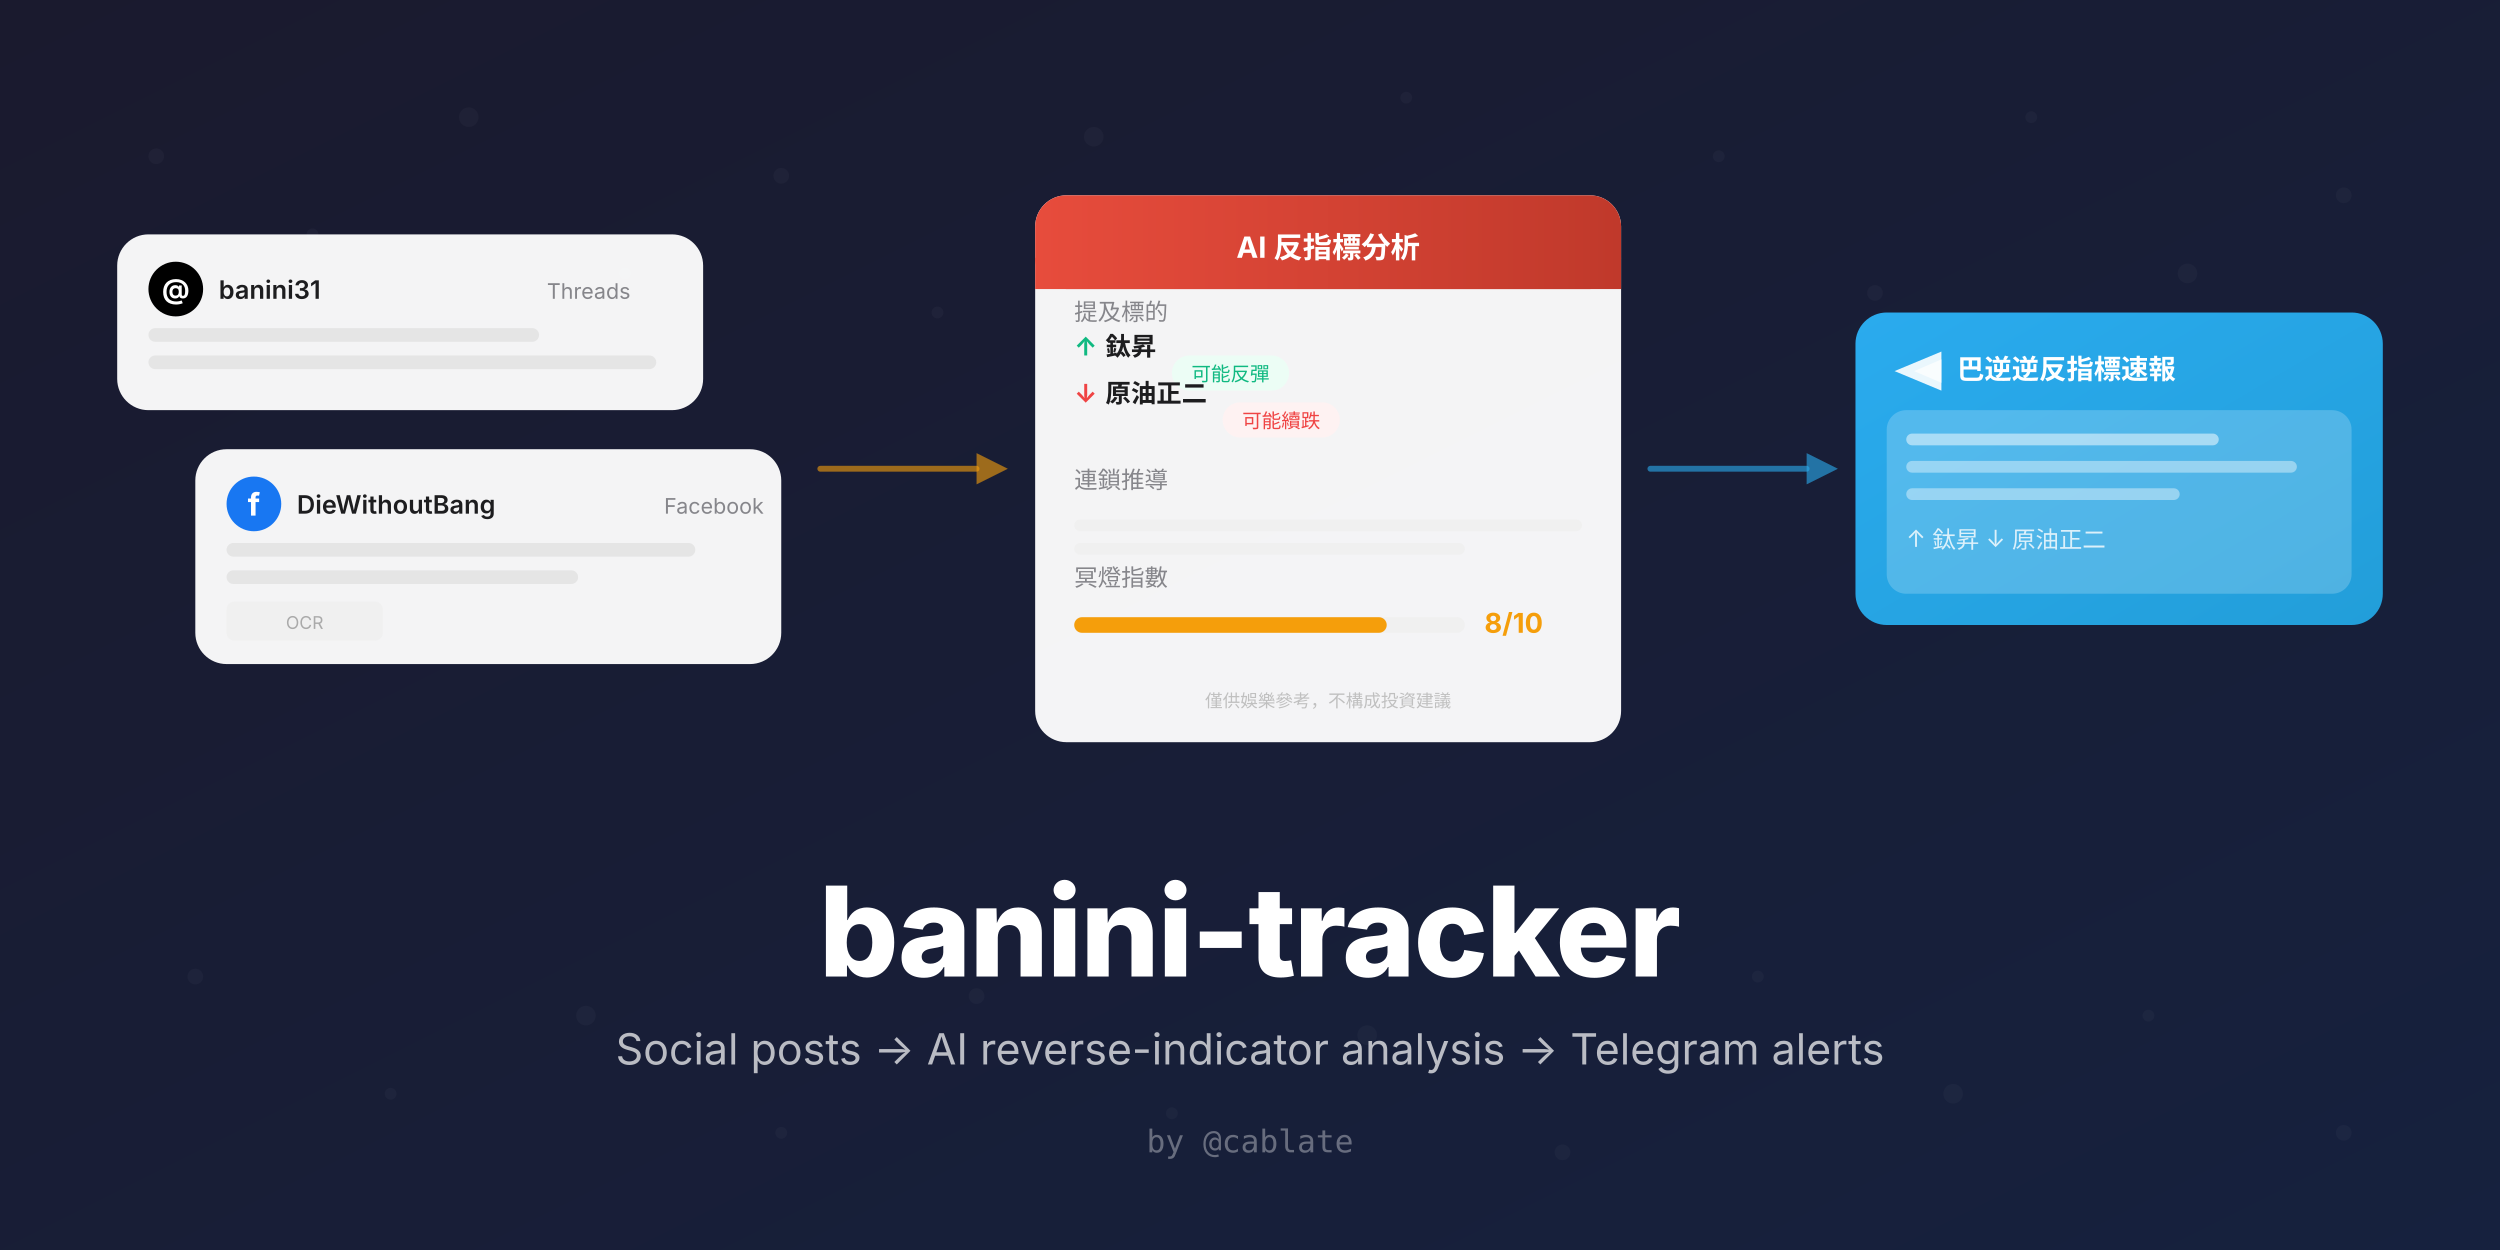
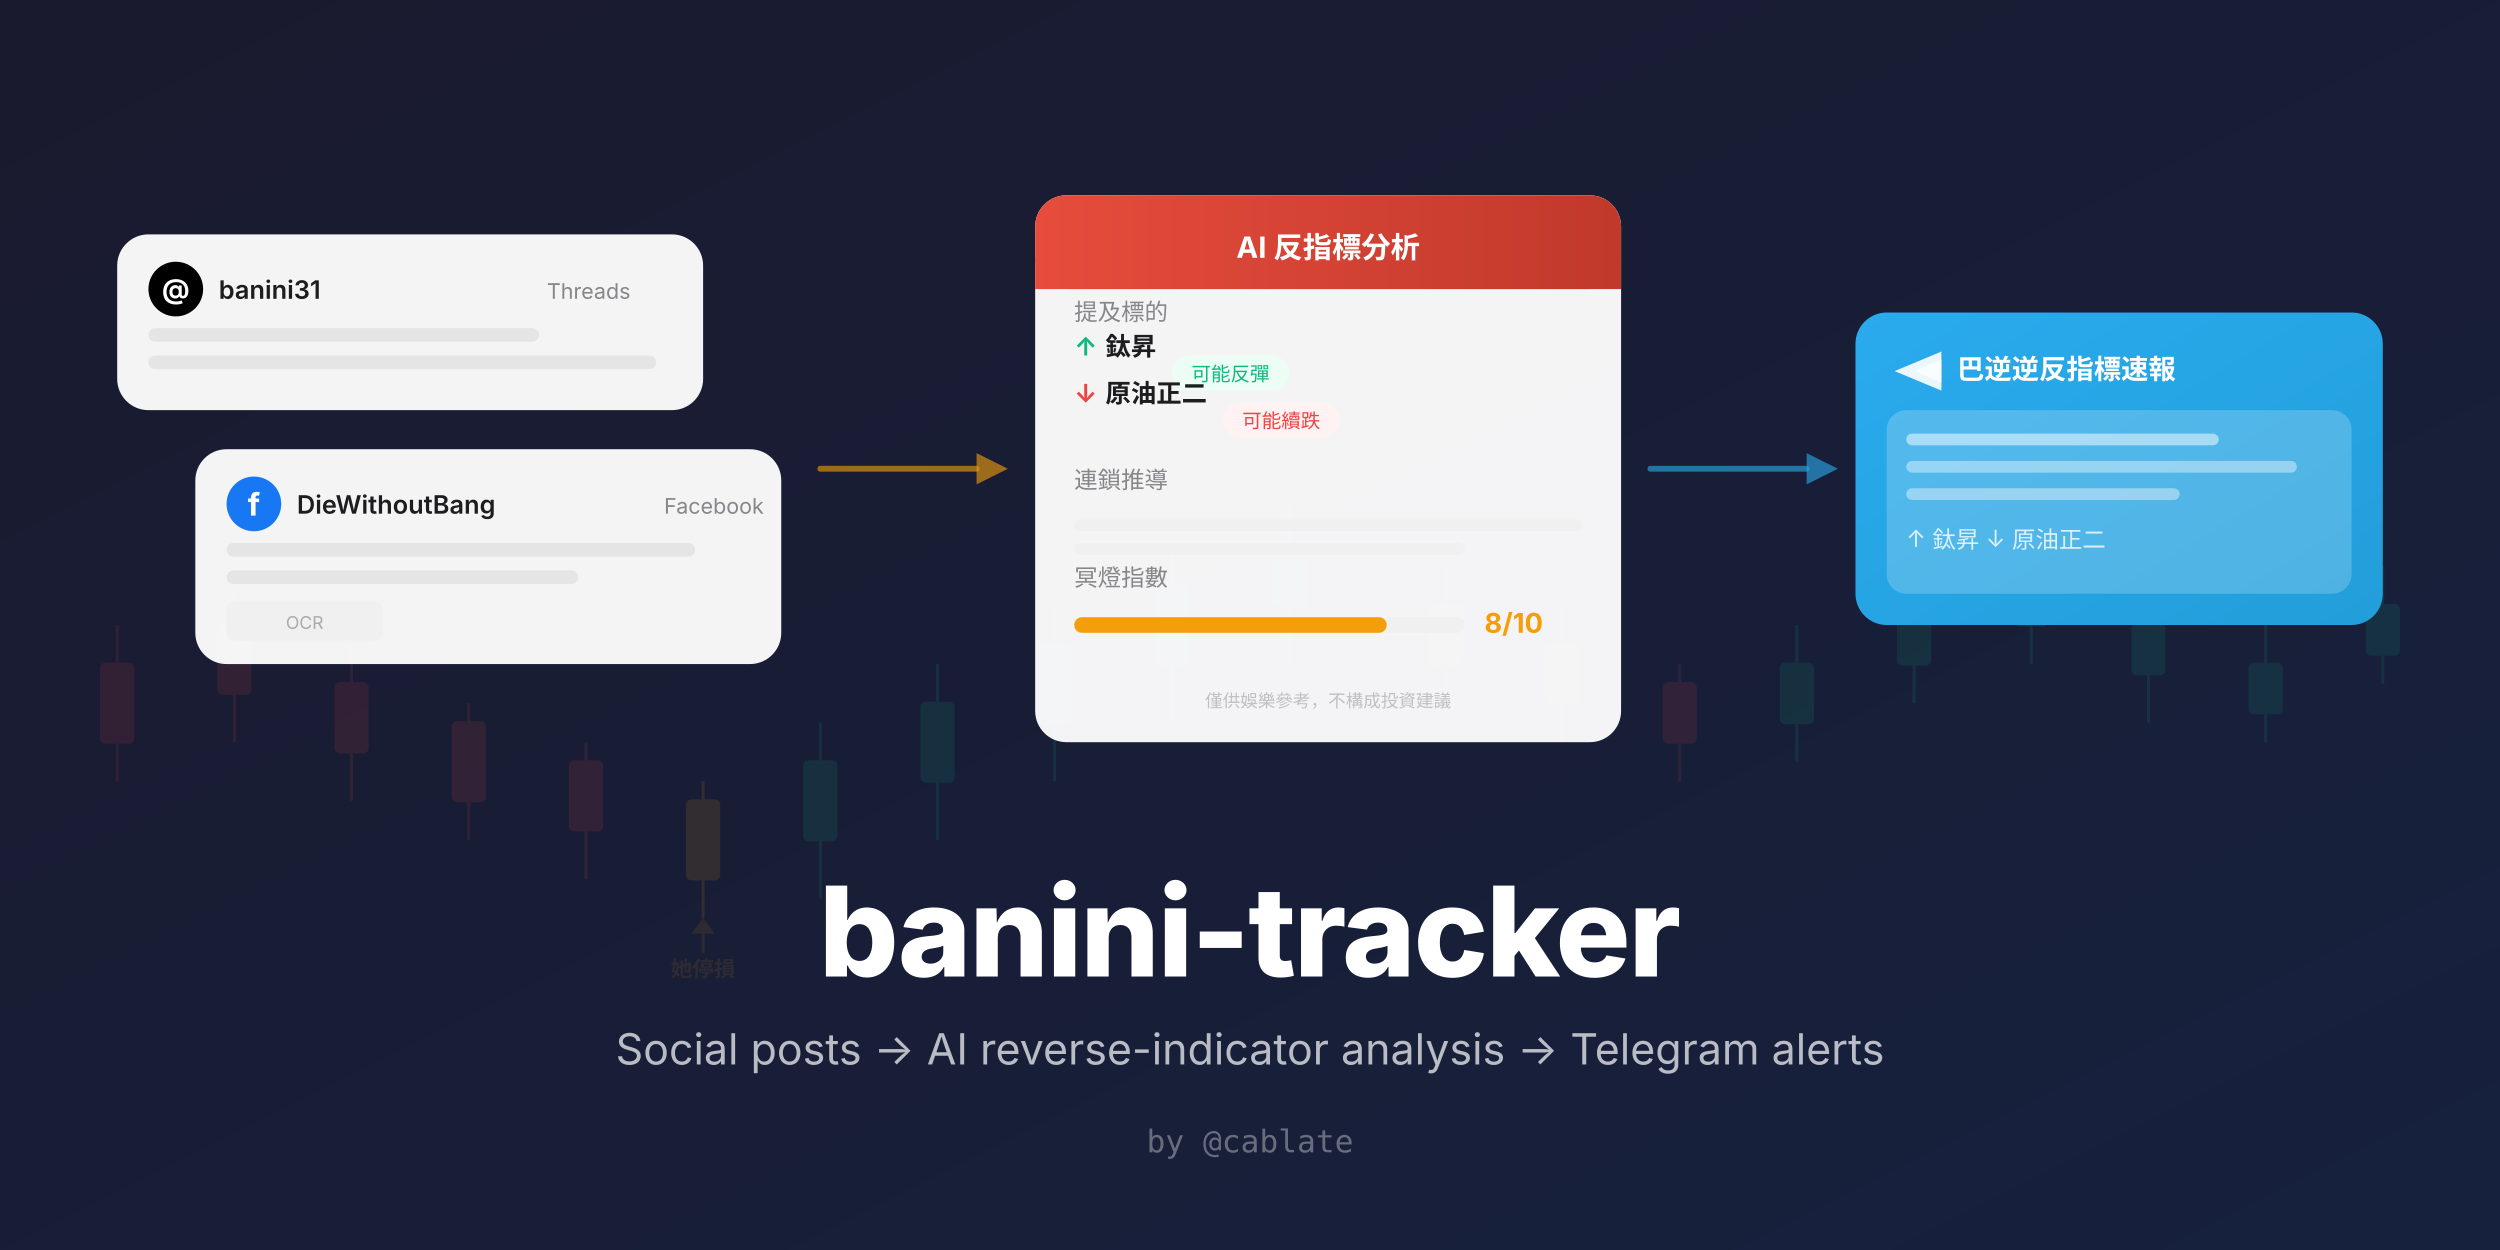
<svg xmlns="http://www.w3.org/2000/svg" viewBox="0 0 1280 640">
  <defs>
    <linearGradient id="bg" x1="0" y1="0" x2="1" y2="1">
      <stop offset="0%" stop-color="#1a1a2e" />
      <stop offset="100%" stop-color="#16213e" />
    </linearGradient>
    <linearGradient id="card-header" x1="0" y1="0" x2="1" y2="0">
      <stop offset="0%" stop-color="#e74c3c" />
      <stop offset="100%" stop-color="#c0392b" />
    </linearGradient>
    <linearGradient id="tg-grad" x1="0" y1="0" x2="1" y2="1">
      <stop offset="0%" stop-color="#2AABEE" />
      <stop offset="100%" stop-color="#229ED9" />
    </linearGradient>
  </defs>
  <rect width="1280" height="640" fill="url(#bg)" />
-   <g fill="#fff" opacity="0.03">
-     <circle cx="80" cy="80" r="4" />
-     <circle cx="160" cy="120" r="3" />
-     <circle cx="240" cy="60" r="5" />
-     <circle cx="320" cy="140" r="3" />
-     <circle cx="400" cy="90" r="4" />
-     <circle cx="480" cy="160" r="3" />
-     <circle cx="560" cy="70" r="5" />
-     <circle cx="640" cy="130" r="4" />
-     <circle cx="720" cy="50" r="3" />
-     <circle cx="800" cy="110" r="5" />
-     <circle cx="880" cy="80" r="3" />
-     <circle cx="960" cy="150" r="4" />
-     <circle cx="1040" cy="60" r="3" />
-     <circle cx="1120" cy="140" r="5" />
-     <circle cx="1200" cy="100" r="4" />
-     <circle cx="100" cy="500" r="4" />
-     <circle cx="200" cy="560" r="3" />
-     <circle cx="300" cy="520" r="5" />
-     <circle cx="400" cy="580" r="3" />
-     <circle cx="500" cy="510" r="4" />
-     <circle cx="600" cy="570" r="3" />
-     <circle cx="700" cy="530" r="5" />
-     <circle cx="800" cy="590" r="4" />
-     <circle cx="900" cy="500" r="3" />
-     <circle cx="1000" cy="560" r="5" />
-     <circle cx="1100" cy="520" r="3" />
-     <circle cx="1200" cy="580" r="4" />
+   <g opacity="0.12" transform="translate(0, 350)">
+     <g fill="#EF4444" stroke="#EF4444" stroke-width="1.5">
+       <line x1="60" y1="-30" x2="60" y2="50" />
+       <rect x="52" y="-10" width="16" height="40" rx="2" />
+       <line x1="120" y1="-50" x2="120" y2="30" />
+       <rect x="112" y="-30" width="16" height="35" rx="2" />
+       <line x1="180" y1="-20" x2="180" y2="60" />
+       <rect x="172" y="0" width="16" height="35" rx="2" />
+       <line x1="240" y1="10" x2="240" y2="80" />
+       <rect x="232" y="20" width="16" height="40" rx="2" />
+       <line x1="300" y1="30" x2="300" y2="100" />
+       <rect x="292" y="40" width="16" height="35" rx="2" />
+     </g>
+     <g fill="#f59e0b" stroke="#f59e0b" stroke-width="1.5">
+       <line x1="360" y1="50" x2="360" y2="120" />
+       <rect x="352" y="60" width="16" height="40" rx="2" />
+     </g>
+     <g fill="#10B981" stroke="#10B981" stroke-width="1.5">
+       <line x1="420" y1="20" x2="420" y2="110" />
+       <rect x="412" y="40" width="16" height="40" rx="2" />
+       <line x1="480" y1="-10" x2="480" y2="80" />
+       <rect x="472" y="10" width="16" height="40" rx="2" />
+       <line x1="540" y1="-40" x2="540" y2="50" />
+       <rect x="532" y="-20" width="16" height="40" rx="2" />
+       <line x1="600" y1="-70" x2="600" y2="20" />
+       <rect x="592" y="-50" width="16" height="40" rx="2" />
+       <line x1="660" y1="-90" x2="660" y2="-10" />
+       <rect x="652" y="-70" width="16" height="30" rx="2" />
+     </g>
+     <g fill="#EF4444" stroke="#EF4444" stroke-width="1.5">
+       <line x1="740" y1="-60" x2="740" y2="10" />
+       <rect x="732" y="-40" width="16" height="30" rx="2" />
+       <line x1="800" y1="-40" x2="800" y2="30" />
+       <rect x="792" y="-20" width="16" height="30" rx="2" />
+       <line x1="860" y1="-10" x2="860" y2="50" />
+       <rect x="852" y="0" width="16" height="30" rx="2" />
+     </g>
+     <g fill="#10B981" stroke="#10B981" stroke-width="1.5">
+       <line x1="920" y1="-30" x2="920" y2="40" />
+       <rect x="912" y="-10" width="16" height="30" rx="2" />
+       <line x1="980" y1="-60" x2="980" y2="10" />
+       <rect x="972" y="-40" width="16" height="30" rx="2" />
+       <line x1="1040" y1="-80" x2="1040" y2="-10" />
+       <rect x="1032" y="-60" width="16" height="30" rx="2" />
+       <line x1="1100" y1="-50" x2="1100" y2="20" />
+       <rect x="1092" y="-30" width="16" height="25" rx="2" />
+       <line x1="1160" y1="-30" x2="1160" y2="30" />
+       <rect x="1152" y="-10" width="16" height="25" rx="2" />
+       <line x1="1220" y1="-60" x2="1220" y2="0" />
+       <rect x="1212" y="-40" width="16" height="25" rx="2" />
+     </g>
+     <g opacity="0.8">
+       <text x="360" y="150" text-anchor="middle" font-family="-apple-system, sans-serif" font-size="11" fill="#f59e0b" font-weight="600">她停損</text>
+       <line x1="360" y1="138" x2="360" y2="125" stroke="#f59e0b" stroke-width="1.5" marker-end="none" />
+       <polygon points="354,128 360,120 366,128" fill="#f59e0b" />
+     </g>
  </g>
  <g transform="translate(60, 120)">
    <rect width="300" height="90" rx="16" fill="#fff" opacity="0.95" />
    <circle cx="30" cy="28" r="14" fill="#000" />
    <text x="30" y="33" text-anchor="middle" font-family="-apple-system, sans-serif" font-size="14" font-weight="700" fill="#fff">@</text>
    <text x="52" y="33" font-family="-apple-system, sans-serif" font-size="13" font-weight="600" fill="#1d1d1f">banini31</text>
    <text x="220" y="33" font-family="-apple-system, sans-serif" font-size="11" fill="#86868b">Threads</text>
    <rect x="16" y="48" width="200" height="7" rx="3.5" fill="#e5e5e5" />
    <rect x="16" y="62" width="260" height="7" rx="3.5" fill="#e5e5e5" />
  </g>
  <g transform="translate(100, 230)">
    <rect width="300" height="110" rx="16" fill="#fff" opacity="0.95" />
    <circle cx="30" cy="28" r="14" fill="#1877F2" />
    <text x="30" y="34" text-anchor="middle" font-family="-apple-system, sans-serif" font-size="16" font-weight="700" fill="#fff">f</text>
    <text x="52" y="33" font-family="-apple-system, sans-serif" font-size="13" font-weight="600" fill="#1d1d1f">DieWithoutBang</text>
    <text x="240" y="33" font-family="-apple-system, sans-serif" font-size="11" fill="#86868b">Facebook</text>
    <rect x="16" y="48" width="240" height="7" rx="3.5" fill="#e5e5e5" />
    <rect x="16" y="62" width="180" height="7" rx="3.5" fill="#e5e5e5" />
    <rect x="16" y="78" width="80" height="20" rx="4" fill="#f0f0f0" />
    <text x="56" y="92" text-anchor="middle" font-family="-apple-system, sans-serif" font-size="9" fill="#aaa">OCR</text>
  </g>
  <g transform="translate(420, 240)">
    <line x1="0" y1="0" x2="80" y2="0" stroke="#f59e0b" stroke-width="3" stroke-linecap="round" opacity="0.6" />
    <polygon points="80,-8 96,0 80,8" fill="#f59e0b" opacity="0.6" />
  </g>
  <g transform="translate(530, 100)">
    <rect width="300" height="280" rx="16" fill="#fff" opacity="0.95" />
    <rect width="300" height="48" rx="16" fill="url(#card-header)" />
    <rect x="0" y="32" width="300" height="16" fill="url(#card-header)" />
    <text x="150" y="32" text-anchor="middle" font-family="-apple-system, sans-serif" font-size="15" font-weight="700" fill="#fff">AI 反指標分析</text>
    <g transform="translate(20, 64)">
      <text font-family="-apple-system, sans-serif" font-size="12" fill="#86868b">提及標的</text>
      <g transform="translate(0, 18)">
        <text font-family="-apple-system, sans-serif" font-size="13" fill="#10B981" font-weight="700">↑</text>
        <text x="16" font-family="-apple-system, sans-serif" font-size="13" fill="#1d1d1f" font-weight="600">鈦昇</text>
        <rect x="50" width="60" height="18" rx="9" fill="#ecfdf5" />
        <text x="80" y="13" text-anchor="middle" font-family="-apple-system, sans-serif" font-size="10" fill="#10B981">可能反彈</text>
      </g>
      <g transform="translate(0, 42)">
        <text font-family="-apple-system, sans-serif" font-size="13" fill="#EF4444" font-weight="700">↓</text>
        <text x="16" font-family="-apple-system, sans-serif" font-size="13" fill="#1d1d1f" font-weight="600">原油正二</text>
        <rect x="76" width="60" height="18" rx="9" fill="#fef2f2" />
        <text x="106" y="13" text-anchor="middle" font-family="-apple-system, sans-serif" font-size="10" fill="#EF4444">可能續跌</text>
      </g>
    </g>
    <g transform="translate(20, 150)">
      <text font-family="-apple-system, sans-serif" font-size="12" fill="#86868b">連鎖推導</text>
      <rect y="16" width="260" height="6" rx="3" fill="#f0f0f0" />
      <rect y="28" width="200" height="6" rx="3" fill="#f0f0f0" />
    </g>
    <g transform="translate(20, 200)">
      <text font-family="-apple-system, sans-serif" font-size="12" fill="#86868b">冥燈指數</text>
      <g transform="translate(0, 16)">
        <rect width="200" height="8" rx="4" fill="#f0f0f0" />
        <rect width="160" height="8" rx="4" fill="#f59e0b" />
      </g>
      <text x="210" y="24" font-family="-apple-system, sans-serif" font-size="14" font-weight="700" fill="#f59e0b">8/10</text>
    </g>
    <text x="150" y="262" text-anchor="middle" font-family="-apple-system, sans-serif" font-size="9" fill="#c0c0c0">僅供娛樂參考，不構成投資建議</text>
  </g>
  <g transform="translate(845, 240)">
    <line x1="0" y1="0" x2="80" y2="0" stroke="#2AABEE" stroke-width="3" stroke-linecap="round" opacity="0.6" />
    <polygon points="80,-8 96,0 80,8" fill="#2AABEE" opacity="0.6" />
  </g>
  <g transform="translate(950, 160)">
    <rect width="270" height="160" rx="16" fill="url(#tg-grad)" />
    <g transform="translate(20, 20)">
      <polygon points="0,10 24,0 24,20" fill="#fff" opacity="0.9" />
      <polygon points="10,10 24,4 24,16" fill="#fff" opacity="0.7" />
    </g>
    <text x="52" y="34" font-family="-apple-system, sans-serif" font-size="14" font-weight="700" fill="#fff">巴逆逆反指標速報</text>
    <rect x="16" y="50" width="238" height="94" rx="10" fill="#fff" opacity="0.2" />
    <rect x="26" y="62" width="160" height="6" rx="3" fill="#fff" opacity="0.5" />
    <rect x="26" y="76" width="200" height="6" rx="3" fill="#fff" opacity="0.4" />
    <rect x="26" y="90" width="140" height="6" rx="3" fill="#fff" opacity="0.4" />
    <text x="26" y="120" font-family="-apple-system, sans-serif" font-size="12" fill="#fff" opacity="0.8">↑ 鈦昇  ↓ 原油正二</text>
  </g>
  <text x="640" y="500" text-anchor="middle" font-family="-apple-system, 'Helvetica Neue', sans-serif" font-weight="800" font-size="64" fill="#fff" letter-spacing="-1">
    banini-tracker
  </text>
  <text x="640" y="545" text-anchor="middle" font-family="-apple-system, sans-serif" font-size="22" fill="#fff" opacity="0.7">
    Social posts → AI reverse-indicator analysis → Telegram alerts
  </text>
  <text x="640" y="590" text-anchor="middle" font-family="ui-monospace, monospace" font-size="16" fill="#fff" opacity="0.35">
    by @cablate
  </text>
</svg>
